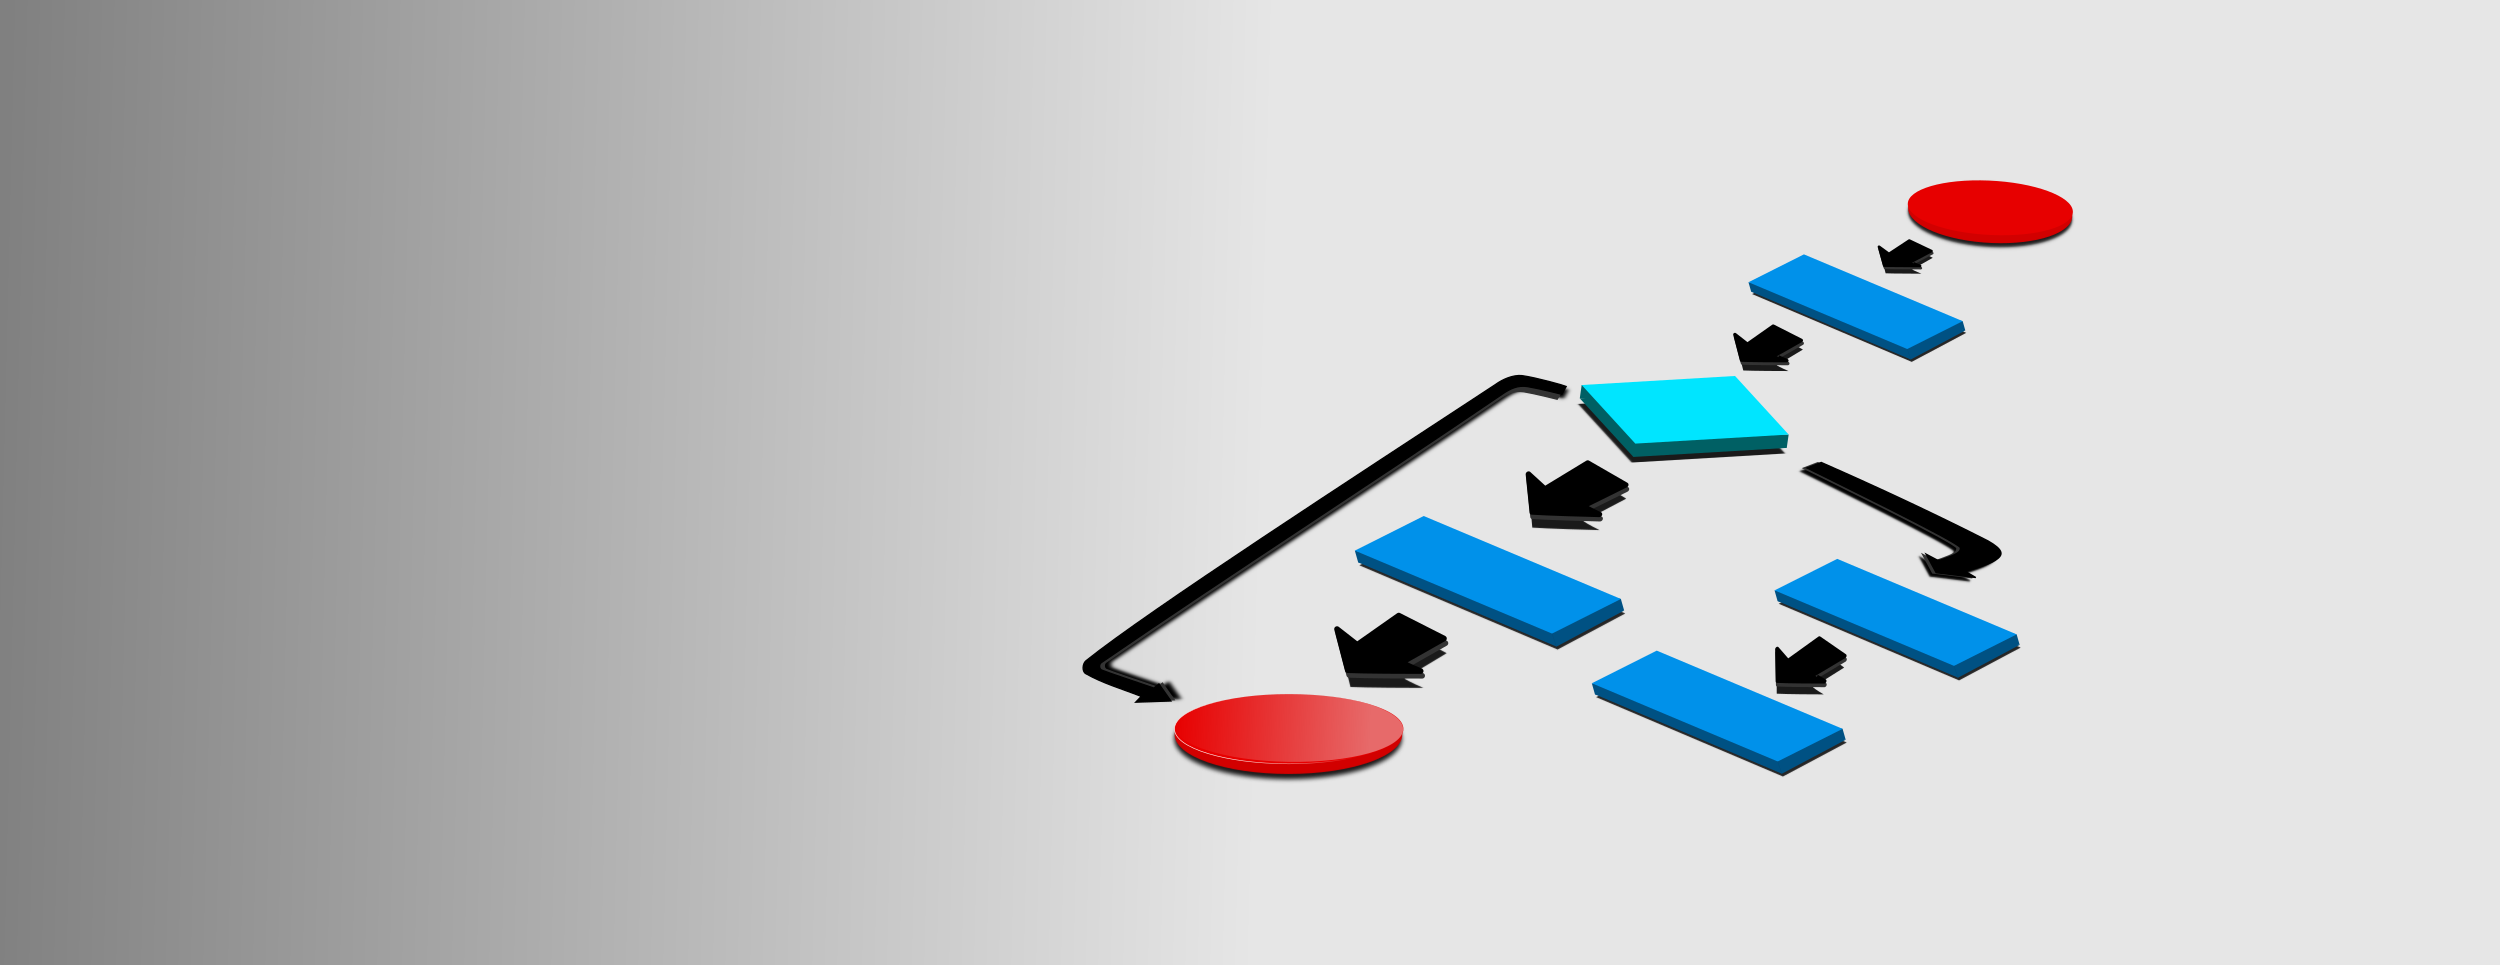
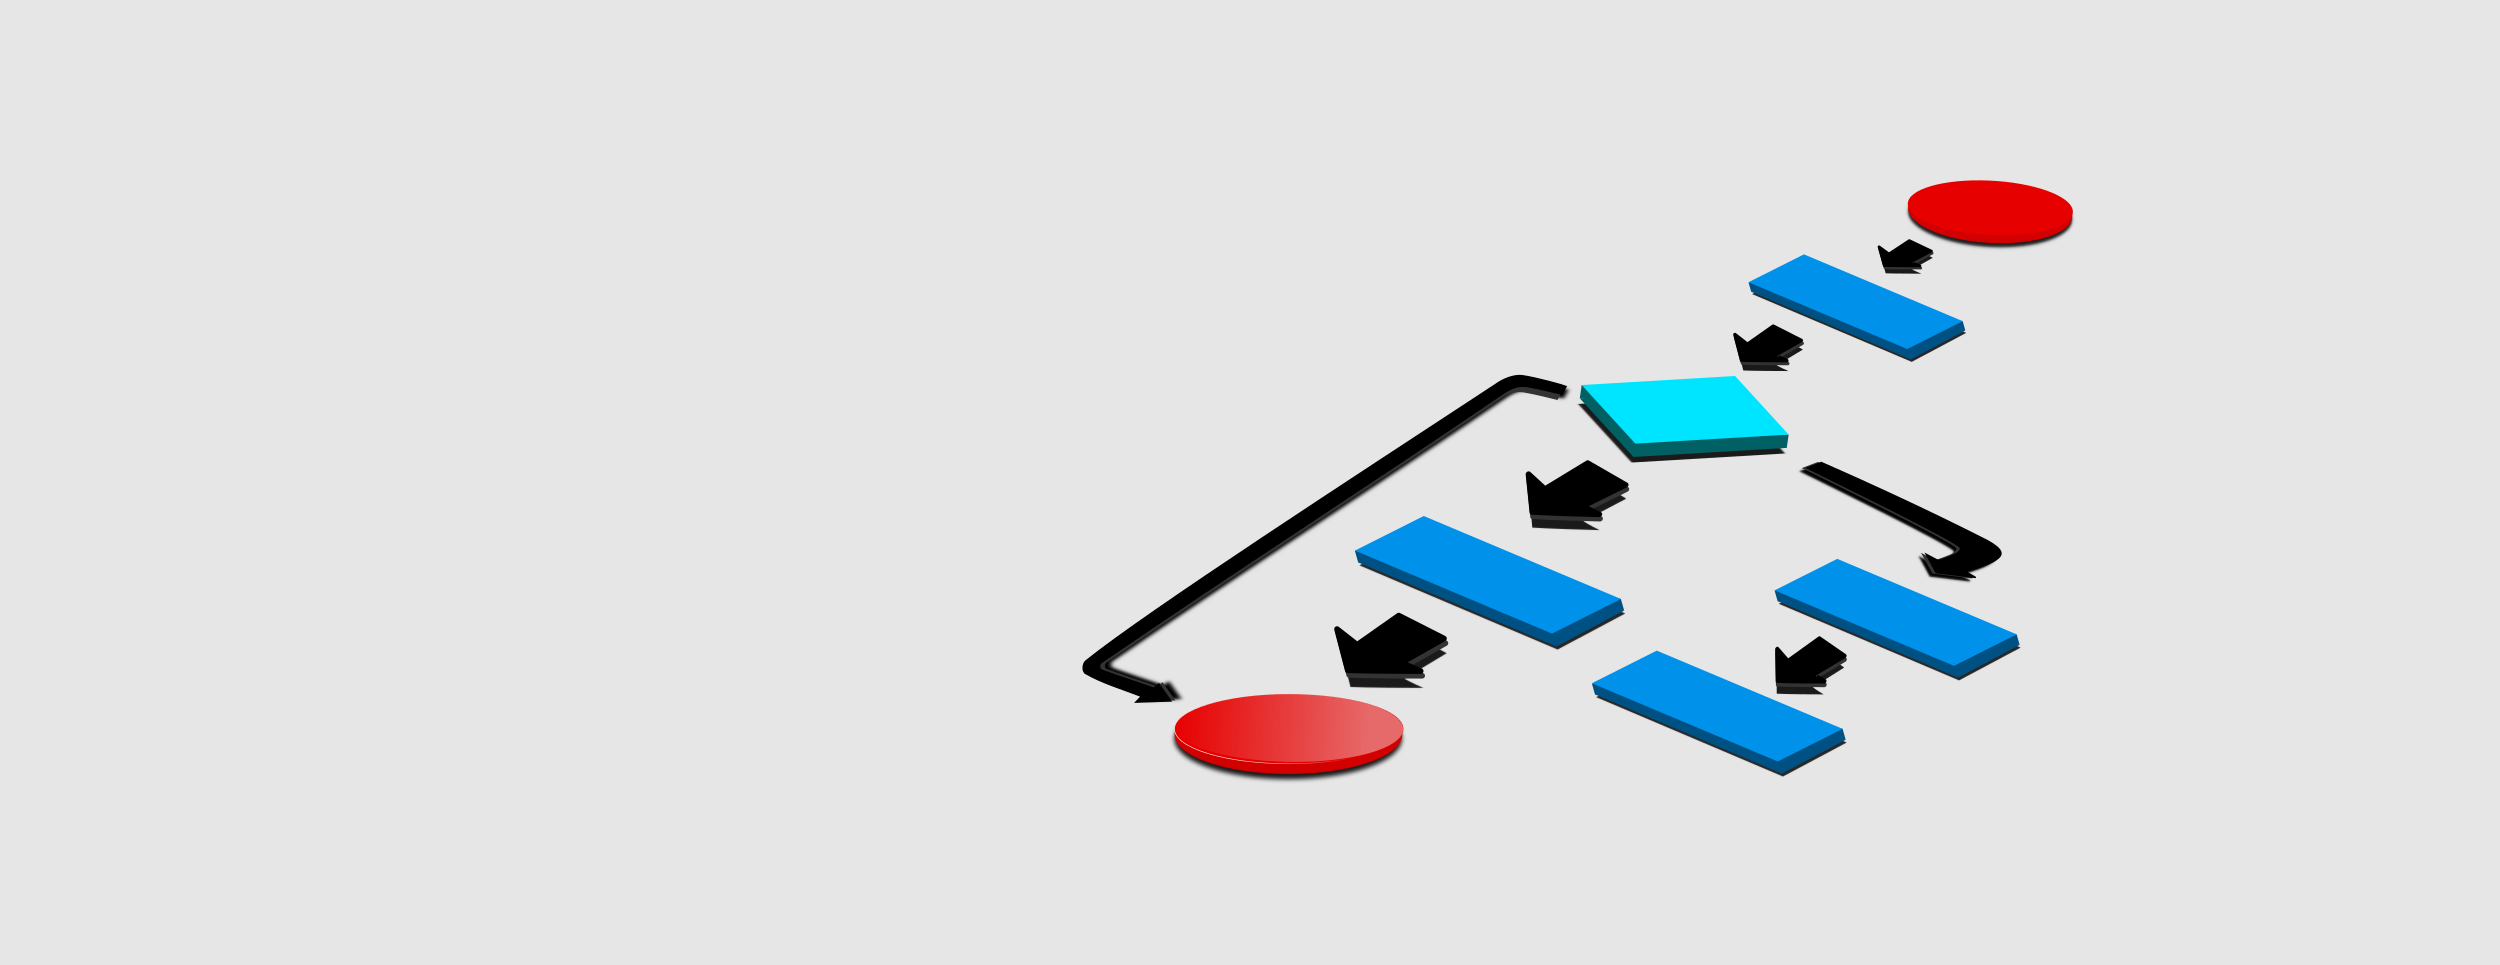
<svg xmlns="http://www.w3.org/2000/svg" xmlns:ns1="http://www.openswatchbook.org/uri/2009/osb" xmlns:xlink="http://www.w3.org/1999/xlink" width="500" height="193" viewBox="0 0 132.292 51.065" version="1.1" id="svg8">
  <defs id="defs2">
-     <linearGradient id="linearGradient1342">
-       <stop style="stop-color:#808080;stop-opacity:1;" offset="0" id="stop1338" />
-       <stop style="stop-color:#e6e6e6;stop-opacity:1" offset="1" id="stop1340" />
-     </linearGradient>
    <linearGradient id="linearGradient6222">
      <stop style="stop-color:#e6e6e6;stop-opacity:1;" offset="0" id="stop6218" />
      <stop style="stop-color:#e6e6e6;stop-opacity:0;" offset="1" id="stop6220" />
    </linearGradient>
    <linearGradient id="linearGradient6190">
      <stop style="stop-color:#fff3f0;stop-opacity:1;" offset="0" id="stop6186" />
      <stop style="stop-color:#fff3f0;stop-opacity:0;" offset="1" id="stop6188" />
    </linearGradient>
    <linearGradient id="linearGradient6136" ns1:paint="solid">
      <stop style="stop-color:#f4d7d7;stop-opacity:1;" offset="0" id="stop6134" />
    </linearGradient>
    <filter style="color-interpolation-filters:sRGB" id="filter4601-9" x="-0.023" width="1.046" y="-0.07" height="1.14">
      <feGaussianBlur stdDeviation="0.374" id="feGaussianBlur4603-3" />
    </filter>
    <filter style="color-interpolation-filters:sRGB" id="filter4568-2" x="-0.008" width="1.016" y="-0.024" height="1.048">
      <feGaussianBlur stdDeviation="0.129" id="feGaussianBlur4570-4" />
    </filter>
    <linearGradient xlink:href="#linearGradient6190" id="linearGradient6192" x1="30.577" y1="270.468" x2="36.376" y2="260.927" gradientUnits="userSpaceOnUse" />
    <linearGradient xlink:href="#linearGradient6222" id="linearGradient6224" x1="36.406" y1="269.821" x2="69.724" y2="270.475" gradientUnits="userSpaceOnUse" gradientTransform="matrix(0.9999961,0,0,0.9891277,-105.4786,-536.7367)" />
    <symbol id="RightAndDownArrow">
      <path d="M 14.817,14.817 H 6.35 L 3.44,11.906 h 6.35 L 3.704,5.821 5.821,3.704 11.906,9.79 v -6.35 L 14.817,6.35 Z" style="stroke:none;stroke-width:0.265" id="path8171" />
    </symbol>
    <filter style="color-interpolation-filters:sRGB" id="filter6372-9-1" x="-0.007" width="1.014" y="-0.019" height="1.038">
      <feGaussianBlur stdDeviation="0.209" id="feGaussianBlur6374-0-3" />
    </filter>
    <filter style="color-interpolation-filters:sRGB" id="filter4601-6" x="-0.023" width="1.046" y="-0.07" height="1.14">
      <feGaussianBlur stdDeviation="0.374" id="feGaussianBlur4603-5" />
    </filter>
    <filter style="color-interpolation-filters:sRGB" id="filter4568-7" x="-0.008" width="1.016" y="-0.024" height="1.048">
      <feGaussianBlur stdDeviation="0.129" id="feGaussianBlur4570-8" />
    </filter>
    <filter style="color-interpolation-filters:sRGB" id="filter12619" x="-0.007" width="1.014" y="-0.019" height="1.038">
      <feGaussianBlur stdDeviation="0.154" id="feGaussianBlur12621" />
    </filter>
    <filter style="color-interpolation-filters:sRGB" id="filter6372-9-1-0" x="-0.007" width="1.014" y="-0.019" height="1.038">
      <feGaussianBlur stdDeviation="0.209" id="feGaussianBlur6374-0-3-5" />
    </filter>
    <filter style="color-interpolation-filters:sRGB" id="filter6372-9-1-0-2" x="-0.007" width="1.014" y="-0.019" height="1.038">
      <feGaussianBlur stdDeviation="0.209" id="feGaussianBlur6374-0-3-5-3" />
    </filter>
    <filter style="color-interpolation-filters:sRGB" id="filter6372-9-1-0-2-7" x="-0.007" width="1.014" y="-0.019" height="1.038">
      <feGaussianBlur stdDeviation="0.209" id="feGaussianBlur6374-0-3-5-3-6" />
    </filter>
    <linearGradient xlink:href="#linearGradient6222" id="linearGradient13039" gradientUnits="userSpaceOnUse" gradientTransform="matrix(0.9999961,0,0,0.9891277,-105.4786,-536.7367)" x1="36.406" y1="269.821" x2="69.724" y2="270.475" />
    <filter style="color-interpolation-filters:sRGB" id="filter13225" x="-0.018" width="1.036" y="-0.035" height="1.07">
      <feGaussianBlur stdDeviation="0.121" id="feGaussianBlur13227" />
    </filter>
    <filter style="color-interpolation-filters:sRGB" id="filter13225-7" x="-0.018" width="1.036" y="-0.035" height="1.07">
      <feGaussianBlur stdDeviation="0.121" id="feGaussianBlur13227-2" />
    </filter>
    <filter style="color-interpolation-filters:sRGB" id="filter13225-7-4" x="-0.018" width="1.036" y="-0.035" height="1.07">
      <feGaussianBlur stdDeviation="0.121" id="feGaussianBlur13227-2-1" />
    </filter>
    <filter style="color-interpolation-filters:sRGB" id="filter13225-7-4-1" x="-0.018" width="1.036" y="-0.035" height="1.07">
      <feGaussianBlur stdDeviation="0.121" id="feGaussianBlur13227-2-1-2" />
    </filter>
    <filter style="color-interpolation-filters:sRGB" id="filter13225-0" x="-0.018" width="1.036" y="-0.035" height="1.07">
      <feGaussianBlur stdDeviation="0.121" id="feGaussianBlur13227-22" />
    </filter>
    <filter style="color-interpolation-filters:sRGB" id="filter13528" x="-0.02" width="1.04" y="-0.03" height="1.06">
      <feGaussianBlur stdDeviation="0.335" id="feGaussianBlur13530" />
    </filter>
    <filter style="color-interpolation-filters:sRGB" id="filter1058" x="-0.01" width="1.021" y="-0.014" height="1.029">
      <feGaussianBlur stdDeviation="0.432" id="feGaussianBlur1060" />
    </filter>
-     <linearGradient xlink:href="#linearGradient1342" id="linearGradient1344" x1="-0.132" y1="271.071" x2="66.931" y2="272.691" gradientUnits="userSpaceOnUse" />
  </defs>
  <g id="layer1" transform="translate(0,-245.9354)">
-     <rect style="opacity:1;fill:url(#linearGradient1344);fill-opacity:1;stroke:#000000;stroke-width:0.265;stroke-opacity:0" id="rect1298" width="132.556" height="51.858" x="0" y="245.142" />
+     <rect style="opacity:1;fill:#e6e6e6;fill-opacity:1;stroke:#000000;stroke-width:0.265;stroke-opacity:0" id="rect1298" width="132.556" height="51.858" x="0" y="245.142" />
    <g id="g13037" transform="matrix(0.3114172,0,0,0.2861568,52.61051,207.1121)">
      <ellipse transform="matrix(0.9940126,0,0,1.160186,-254.5474,52.65781)" ry="6.441" rx="19.453" cy="189.315" cx="306.321" id="path4535-0-9-7" style="fill:#1a1a1a;fill-opacity:1;stroke-width:0.101;filter:url(#filter4601-9)" />
      <ellipse transform="matrix(0.9942218,0,0,1.131857,-254.5542,57.22976)" ry="6.441" rx="19.453" cy="189.315" cx="306.321" id="path4535-0-1" style="fill:#d20000;fill-opacity:1;stroke-width:0.101;filter:url(#filter4568-2)" />
      <ellipse ry="6.441" rx="19.453" cy="270.468" cx="50.08" id="path4535-2" style="opacity:1;fill:#e70000;fill-opacity:1;stroke:url(#linearGradient6192);stroke-width:0.11;stroke-miterlimit:4;stroke-dasharray:none;stroke-opacity:1" />
      <ellipse transform="matrix(-0.9998242,-0.01874932,0.01916376,-0.9998164,0,0)" ry="6.371" rx="19.453" cy="-269.202" cx="-55.208" id="path4535-2-5" style="opacity:0.46;fill:url(#linearGradient13039);fill-opacity:1;stroke:none;stroke-width:0.109;stroke-miterlimit:4;stroke-dasharray:none;stroke-opacity:1" />
    </g>
    <g id="g12628" transform="matrix(0.2923791,0.03921578,-0.08490027,0.2793778,40.51567,198.2797)">
      <rect transform="matrix(0.9794604,-0.2016365,0.7988978,0.6014667,0,0.5291667)" y="339.885" x="-62.6" height="15.552" width="26.736" id="rect12418-5-0-3" style="opacity:1;fill:#1a1a1a;fill-opacity:1;stroke:none;stroke-width:0.126;stroke-linecap:butt;stroke-linejoin:bevel;stroke-miterlimit:4;stroke-dasharray:none;stroke-opacity:1;filter:url(#filter12619)" />
      <rect transform="matrix(0.9794604,-0.2016365,0.7988979,0.6014667,0,0)" y="339.194" x="-62.037" height="15.552" width="26.736" id="rect12418-5-0" style="opacity:1;fill:#006064;fill-opacity:1;stroke:none;stroke-width:0.126;stroke-linecap:butt;stroke-linejoin:bevel;stroke-miterlimit:4;stroke-dasharray:none;stroke-opacity:1" />
      <rect transform="matrix(0.9908442,-0.1350104,0.1491571,0.9888135,0,0)" y="249.584" x="207.871" height="2.503" width="5.31" id="rect12600" style="opacity:1;fill:#006064;fill-opacity:1;stroke:none;stroke-width:0.092;stroke-linecap:butt;stroke-linejoin:bevel;stroke-miterlimit:4;stroke-dasharray:none;stroke-opacity:1" />
      <rect transform="matrix(0.9908442,-0.1350104,0.1491571,0.9888135,0,0)" y="240.444" x="175.589" height="2.502" width="5.187" id="rect12602" style="opacity:1;fill:#006064;fill-opacity:1;stroke:none;stroke-width:0.118;stroke-linecap:butt;stroke-linejoin:bevel;stroke-miterlimit:4;stroke-dasharray:none;stroke-opacity:1" />
      <rect transform="matrix(0.9794604,-0.2016365,0.7988979,0.6014667,0,0)" y="335.862" x="-59.7" height="15.552" width="26.736" id="rect12418" style="opacity:1;fill:#00e5ff;fill-opacity:1;stroke:none;stroke-width:0.126;stroke-linecap:butt;stroke-linejoin:bevel;stroke-miterlimit:4;stroke-dasharray:none;stroke-opacity:1" />
    </g>
    <g id="g6382-4-0" transform="matrix(0.2193084,0.0452653,0.06188885,0.2188617,25.96622,205.6655)">
      <rect transform="matrix(0.9704403,0.2413414,-0.8409224,0.5411556,13.81269,-5.91754)" y="183.524" x="415.659" height="19.118" width="37.084" id="rect6243-7-0-0-3" style="opacity:0.94;fill:#1a1a1a;fill-opacity:1;stroke:none;stroke-width:0.103;stroke-miterlimit:4;stroke-dasharray:none;stroke-opacity:1;filter:url(#filter6372-9-1)" />
      <rect transform="matrix(0.9704403,0.2413414,-0.8409224,0.5411556,0,0)" y="170.337" x="418.395" height="19.118" width="37.084" id="rect6243-7-1-2" style="opacity:1;fill:#005183;fill-opacity:1;stroke:none;stroke-width:0.103;stroke-miterlimit:4;stroke-dasharray:none;stroke-opacity:1" />
      <rect y="199.857" x="295.031" height="2.248" width="3.744" id="rect6339-3-1" style="opacity:1;fill:#005183;fill-opacity:1;stroke:none;stroke-width:0.102;stroke-miterlimit:4;stroke-dasharray:none;stroke-opacity:1" />
      <rect y="201.21" x="246.708" height="2.295" width="3.989" id="rect6341-7-7" style="opacity:1;fill:#005183;fill-opacity:1;stroke:none;stroke-width:0.11;stroke-miterlimit:4;stroke-dasharray:none;stroke-opacity:1" />
      <rect transform="matrix(0.9715265,0.2369309,-0.8491181,0.5282031,0,0)" y="172.714" x="421.593" height="19.109" width="36.89" id="rect6243-4-5" style="opacity:1;fill:#0091ea;fill-opacity:1;stroke:none;stroke-width:0.103;stroke-miterlimit:4;stroke-dasharray:none;stroke-opacity:1" />
      <path id="path6343-1-6" d="m 282.547,209.951 0.152,2.446 v 0 0" style="fill:none;fill-opacity:1;stroke:#004a79;stroke-width:0.12;stroke-linecap:butt;stroke-linejoin:bevel;stroke-miterlimit:4;stroke-dasharray:none;stroke-opacity:0.826" />
    </g>
    <g id="g4608-5" transform="matrix(0.2244854,0.00947371,0.01146115,0.223753,34.41227,212.0974)">
      <ellipse transform="matrix(0.9940126,0,0,1.160186,1.683287,-30.40311)" ry="6.441" rx="19.453" cy="189.315" cx="306.321" id="path4535-0-9-9" style="fill:#1a1a1a;fill-opacity:1;stroke-width:0.101;filter:url(#filter4601-6)" />
      <ellipse transform="matrix(0.9942218,0,0,1.131857,1.676446,-25.83116)" ry="6.441" rx="19.453" cy="189.315" cx="306.321" id="path4535-0-2" style="fill:#d20000;fill-opacity:1;stroke-width:0.101;filter:url(#filter4568-7)" />
      <ellipse ry="6.441" rx="19.453" cy="187.407" cx="306.311" id="path4535-7" style="opacity:1;fill:#e70000;fill-opacity:1;stroke:#f52c00;stroke-width:0.101;stroke-opacity:0" />
    </g>
    <g id="g6382-4-0-8" transform="matrix(0.2478989,0.05116639,0.0699571,0.247394,24.02746,213.7444)">
      <g id="g13465">
        <g id="g13473" transform="translate(-24.20501,9.169431)">
          <rect transform="matrix(0.9704403,0.2413414,-0.8409224,0.5411556,13.81269,-5.91754)" y="183.524" x="415.659" height="19.118" width="37.084" id="rect6243-7-0-0-3-5" style="opacity:0.94;fill:#1a1a1a;fill-opacity:1;stroke:none;stroke-width:0.103;stroke-miterlimit:4;stroke-dasharray:none;stroke-opacity:1;filter:url(#filter6372-9-1-0)" />
          <rect transform="matrix(0.9704403,0.2413414,-0.8409224,0.5411556,0,0)" y="170.337" x="418.395" height="19.118" width="37.084" id="rect6243-7-1-2-5" style="opacity:1;fill:#005183;fill-opacity:1;stroke:none;stroke-width:0.103;stroke-miterlimit:4;stroke-dasharray:none;stroke-opacity:1" />
          <rect y="199.857" x="295.031" height="2.248" width="3.744" id="rect6339-3-1-0" style="opacity:1;fill:#005183;fill-opacity:1;stroke:none;stroke-width:0.102;stroke-miterlimit:4;stroke-dasharray:none;stroke-opacity:1" />
          <rect y="201.21" x="246.708" height="2.295" width="3.989" id="rect6341-7-7-7" style="opacity:1;fill:#005183;fill-opacity:1;stroke:none;stroke-width:0.11;stroke-miterlimit:4;stroke-dasharray:none;stroke-opacity:1" />
          <rect transform="matrix(0.9715265,0.2369309,-0.8491181,0.5282031,0,0)" y="172.715" x="421.593" height="19.109" width="36.89" id="rect6243-4-5-3" style="opacity:1;fill:#0091ea;fill-opacity:1;stroke:none;stroke-width:0.103;stroke-miterlimit:4;stroke-dasharray:none;stroke-opacity:1" />
          <path id="path6343-1-6-8" d="m 282.547,209.951 0.152,2.446 v 0 0" style="fill:none;fill-opacity:1;stroke:#004a79;stroke-width:0.12;stroke-linecap:butt;stroke-linejoin:bevel;stroke-miterlimit:4;stroke-dasharray:none;stroke-opacity:0.826" />
        </g>
      </g>
    </g>
    <g id="g6382-4-0-8-0" transform="matrix(0.2567616,0.05299565,0.07245814,0.2562386,5.082638,217.6521)">
      <g id="g13378" transform="translate(5.299757,-1.849781)">
        <rect style="opacity:0.94;fill:#1a1a1a;fill-opacity:1;stroke:none;stroke-width:0.103;stroke-miterlimit:4;stroke-dasharray:none;stroke-opacity:1;filter:url(#filter6372-9-1-0-2)" id="rect6243-7-0-0-3-5-7" width="37.084" height="19.118" x="415.659" y="183.524" transform="matrix(0.9704403,0.2413414,-0.8409224,0.5411556,13.81269,-5.91754)" />
        <rect style="opacity:1;fill:#005183;fill-opacity:1;stroke:none;stroke-width:0.103;stroke-miterlimit:4;stroke-dasharray:none;stroke-opacity:1" id="rect6243-7-1-2-5-7" width="37.084" height="19.118" x="418.395" y="170.337" transform="matrix(0.9704403,0.2413414,-0.8409224,0.5411556,0,0)" />
        <rect style="opacity:1;fill:#005183;fill-opacity:1;stroke:none;stroke-width:0.102;stroke-miterlimit:4;stroke-dasharray:none;stroke-opacity:1" id="rect6339-3-1-0-7" width="3.744" height="2.248" x="295.031" y="199.857" />
        <rect style="opacity:1;fill:#005183;fill-opacity:1;stroke:none;stroke-width:0.11;stroke-miterlimit:4;stroke-dasharray:none;stroke-opacity:1" id="rect6341-7-7-7-6" width="3.989" height="2.295" x="246.708" y="201.21" />
        <rect style="opacity:1;fill:#0091ea;fill-opacity:1;stroke:none;stroke-width:0.103;stroke-miterlimit:4;stroke-dasharray:none;stroke-opacity:1" id="rect6243-4-5-3-9" width="36.89" height="19.109" x="421.593" y="172.714" transform="matrix(0.9715265,0.2369309,-0.8491181,0.5282031,0,0)" />
        <path style="fill:none;fill-opacity:1;stroke:#004a79;stroke-width:0.12;stroke-linecap:butt;stroke-linejoin:bevel;stroke-miterlimit:4;stroke-dasharray:none;stroke-opacity:0.826" d="m 282.547,209.951 0.152,2.446 v 0 0" id="path6343-1-6-8-1" />
      </g>
    </g>
    <g id="g6382-4-0-8-0-2" transform="matrix(0.2723882,0.056221,0.07686799,0.2718335,-10.97325,206.5066)">
      <rect transform="matrix(0.9704403,0.2413414,-0.8409224,0.5411556,13.81269,-5.91754)" y="183.524" x="415.659" height="19.118" width="37.084" id="rect6243-7-0-0-3-5-7-7" style="opacity:0.94;fill:#1a1a1a;fill-opacity:1;stroke:none;stroke-width:0.103;stroke-miterlimit:4;stroke-dasharray:none;stroke-opacity:1;filter:url(#filter6372-9-1-0-2-7)" />
      <rect transform="matrix(0.9704403,0.2413414,-0.8409224,0.5411556,0,0)" y="170.337" x="418.395" height="19.118" width="37.084" id="rect6243-7-1-2-5-7-1" style="opacity:1;fill:#005183;fill-opacity:1;stroke:none;stroke-width:0.103;stroke-miterlimit:4;stroke-dasharray:none;stroke-opacity:1" />
      <rect y="199.857" x="295.031" height="2.248" width="3.744" id="rect6339-3-1-0-7-5" style="opacity:1;fill:#005183;fill-opacity:1;stroke:none;stroke-width:0.102;stroke-miterlimit:4;stroke-dasharray:none;stroke-opacity:1" />
      <rect y="201.21" x="246.708" height="2.295" width="3.989" id="rect6341-7-7-7-6-88" style="opacity:1;fill:#005183;fill-opacity:1;stroke:none;stroke-width:0.11;stroke-miterlimit:4;stroke-dasharray:none;stroke-opacity:1" />
      <rect transform="matrix(0.9715265,0.2369309,-0.8491181,0.5282031,0,0)" y="172.714" x="421.593" height="19.109" width="36.89" id="rect6243-4-5-3-9-4" style="opacity:1;fill:#0091ea;fill-opacity:1;stroke:none;stroke-width:0.103;stroke-miterlimit:4;stroke-dasharray:none;stroke-opacity:1" />
      <path id="path6343-1-6-8-1-5" d="m 282.547,209.951 0.152,2.446 v 0 0" style="fill:none;fill-opacity:1;stroke:#004a79;stroke-width:0.12;stroke-linecap:butt;stroke-linejoin:bevel;stroke-miterlimit:4;stroke-dasharray:none;stroke-opacity:0.826" />
    </g>
    <g id="g13245" transform="matrix(0.2199605,0,0,0.2193075,52.99685,218.9131)">
      <g id="g13370" transform="translate(-5.299506,-2.387711)">
        <path style="fill:#1a1a1a;fill-opacity:1;stroke:none;stroke-width:0.845;stroke-linecap:round;stroke-linejoin:round;stroke-miterlimit:4;stroke-dasharray:none;stroke-opacity:1;filter:url(#filter13225)" d="m 183.777,214.331 -1.601,-6.158 3.008,2.354 6.205,-4.376 6.744,3.433 -6.3,3.576 c -0.03,0.001 1.094,0.606 2.826,1.299 -8.225,-0.006 -10.881,-0.129 -10.881,-0.129 z" id="path13041-6-5-8-2" transform="matrix(1,0,0,1.065456,-0.03307292,-13.36163)" />
        <path style="fill:#333333;fill-opacity:1;stroke:#333333;stroke-width:0.845;stroke-linecap:round;stroke-linejoin:round;stroke-miterlimit:4;stroke-dasharray:none;stroke-opacity:1" d="m 183.56,213.189 -1.601,-6.158 3.008,2.354 6.205,-4.376 6.744,3.433 -6.3,3.576 c -0.03,10e-4 1.094,0.606 2.826,1.299 -8.225,-0.006 -10.881,-0.129 -10.881,-0.129 z" id="path13041-6-5-8" />
        <path style="fill:#000000;fill-opacity:1;stroke:#000000;stroke-width:0.845;stroke-linecap:round;stroke-linejoin:round;stroke-miterlimit:4;stroke-dasharray:none;stroke-opacity:1" d="m 183.34,212.489 -1.601,-6.158 3.008,2.354 6.205,-4.376 6.744,3.433 -6.3,3.576 c -0.03,0.001 1.094,0.606 2.826,1.299 -8.225,-0.006 -10.881,-0.129 -10.881,-0.129 z" id="path13041-6-3" />
      </g>
    </g>
    <g transform="matrix(0.3280498,0.00803288,-0.05167311,0.3258106,31.91606,202.3305)" id="g13245-1">
      <path transform="matrix(1,0,0,1.065456,-0.03307292,-13.36163)" id="path13041-6-5-8-2-3" d="m 183.777,214.331 -1.601,-6.158 3.008,2.354 6.205,-4.376 6.744,3.433 -6.3,3.576 c -0.03,0.001 1.094,0.606 2.826,1.299 -8.225,-0.006 -10.881,-0.129 -10.881,-0.129 z" style="fill:#1a1a1a;fill-opacity:1;stroke:none;stroke-width:0.845;stroke-linecap:round;stroke-linejoin:round;stroke-miterlimit:4;stroke-dasharray:none;stroke-opacity:1;filter:url(#filter13225-7)" />
      <path id="path13041-6-5-8-4" d="m 183.56,213.189 -1.601,-6.158 3.008,2.354 6.205,-4.376 6.744,3.433 -6.3,3.576 c -0.03,10e-4 1.094,0.606 2.826,1.299 -8.225,-0.006 -10.881,-0.129 -10.881,-0.129 z" style="fill:#333333;fill-opacity:1;stroke:#333333;stroke-width:0.845;stroke-linecap:round;stroke-linejoin:round;stroke-miterlimit:4;stroke-dasharray:none;stroke-opacity:1" />
      <path id="path13041-6-3-9" d="m 183.34,212.489 -1.601,-6.158 3.008,2.354 6.205,-4.376 6.744,3.433 -6.3,3.576 c -0.03,0.001 1.094,0.606 2.826,1.299 -8.225,-0.006 -10.881,-0.129 -10.881,-0.129 z" style="fill:#000000;fill-opacity:1;stroke:#000000;stroke-width:0.845;stroke-linecap:round;stroke-linejoin:round;stroke-miterlimit:4;stroke-dasharray:none;stroke-opacity:1" />
    </g>
    <g transform="matrix(0.3546208,0,0,0.353568,6.302584,206.2723)" id="g13245-1-9">
      <path transform="matrix(1,0,0,1.065456,-0.03307292,-13.36163)" id="path13041-6-5-8-2-3-5" d="m 183.777,214.331 -1.601,-6.158 3.008,2.354 6.205,-4.376 6.744,3.433 -6.3,3.576 c -0.03,0.001 1.094,0.606 2.826,1.299 -8.225,-0.006 -10.881,-0.129 -10.881,-0.129 z" style="fill:#1a1a1a;fill-opacity:1;stroke:none;stroke-width:0.845;stroke-linecap:round;stroke-linejoin:round;stroke-miterlimit:4;stroke-dasharray:none;stroke-opacity:1;filter:url(#filter13225-7-4)" />
      <path id="path13041-6-5-8-4-7" d="m 183.56,213.189 -1.601,-6.158 3.008,2.354 6.205,-4.376 6.744,3.433 -6.3,3.576 c -0.03,10e-4 1.094,0.606 2.826,1.299 -8.225,-0.006 -10.881,-0.129 -10.881,-0.129 z" style="fill:#333333;fill-opacity:1;stroke:#333333;stroke-width:0.845;stroke-linecap:round;stroke-linejoin:round;stroke-miterlimit:4;stroke-dasharray:none;stroke-opacity:1" />
      <path id="path13041-6-3-9-4" d="m 183.34,212.489 -1.601,-6.158 3.008,2.354 6.205,-4.376 6.744,3.433 -6.3,3.576 c -0.03,0.001 1.094,0.606 2.826,1.299 -8.225,-0.006 -10.881,-0.129 -10.881,-0.129 z" style="fill:#000000;fill-opacity:1;stroke:#000000;stroke-width:0.845;stroke-linecap:round;stroke-linejoin:round;stroke-miterlimit:4;stroke-dasharray:none;stroke-opacity:1" />
    </g>
    <g transform="matrix(0.2292875,0,-0.05475968,0.2734729,63.66232,223.8474)" id="g13245-1-9-2">
      <path transform="matrix(1,0,0,1.065456,-0.03307292,-13.36163)" id="path13041-6-5-8-2-3-5-1" d="m 183.777,214.331 -1.601,-6.158 3.008,2.354 6.205,-4.376 6.744,3.433 -6.3,3.576 c -0.03,0.001 1.094,0.606 2.826,1.299 -8.225,-0.006 -10.881,-0.129 -10.881,-0.129 z" style="fill:#1a1a1a;fill-opacity:1;stroke:none;stroke-width:0.845;stroke-linecap:round;stroke-linejoin:round;stroke-miterlimit:4;stroke-dasharray:none;stroke-opacity:1;filter:url(#filter13225-7-4-1)" />
      <path id="path13041-6-5-8-4-7-6" d="m 183.56,213.189 -1.601,-6.158 3.008,2.354 6.205,-4.376 6.744,3.433 -6.3,3.576 c -0.03,10e-4 1.094,0.606 2.826,1.299 -8.225,-0.006 -10.881,-0.129 -10.881,-0.129 z" style="fill:#333333;fill-opacity:1;stroke:#333333;stroke-width:0.845;stroke-linecap:round;stroke-linejoin:round;stroke-miterlimit:4;stroke-dasharray:none;stroke-opacity:1" />
      <path id="path13041-6-3-9-4-2" d="m 183.34,212.489 -1.601,-6.158 3.008,2.354 6.205,-4.376 6.744,3.433 -6.3,3.576 c -0.03,0.001 1.094,0.606 2.826,1.299 -8.225,-0.006 -10.881,-0.129 -10.881,-0.129 z" style="fill:#000000;fill-opacity:1;stroke:#000000;stroke-width:0.845;stroke-linecap:round;stroke-linejoin:round;stroke-miterlimit:4;stroke-dasharray:none;stroke-opacity:1" />
    </g>
    <g transform="matrix(0.1737747,0,0,0.1622078,67.85129,225.5231)" id="g13245-9">
      <path transform="matrix(1,0,0,1.065456,-0.03307292,-13.36163)" id="path13041-6-5-8-2-7" d="m 183.777,214.331 -1.601,-6.158 3.008,2.354 6.205,-4.376 6.744,3.433 -6.3,3.576 c -0.03,0.001 1.094,0.606 2.826,1.299 -8.225,-0.006 -10.881,-0.129 -10.881,-0.129 z" style="fill:#1a1a1a;fill-opacity:1;stroke:none;stroke-width:0.845;stroke-linecap:round;stroke-linejoin:round;stroke-miterlimit:4;stroke-dasharray:none;stroke-opacity:1;filter:url(#filter13225-0)" />
      <path id="path13041-6-5-8-43" d="m 183.56,213.189 -1.601,-6.158 3.008,2.354 6.205,-4.376 6.744,3.433 -6.3,3.576 c -0.03,10e-4 1.094,0.606 2.826,1.299 -8.225,-0.006 -10.881,-0.129 -10.881,-0.129 z" style="fill:#333333;fill-opacity:1;stroke:#333333;stroke-width:0.845;stroke-linecap:round;stroke-linejoin:round;stroke-miterlimit:4;stroke-dasharray:none;stroke-opacity:1" />
      <path id="path13041-6-3-5" d="m 183.34,212.489 -1.601,-6.158 3.008,2.354 6.205,-4.376 6.744,3.433 -6.3,3.576 c -0.03,0.001 1.094,0.606 2.826,1.299 -8.225,-0.006 -10.881,-0.129 -10.881,-0.129 z" style="fill:#000000;fill-opacity:1;stroke:#000000;stroke-width:0.845;stroke-linecap:round;stroke-linejoin:round;stroke-miterlimit:4;stroke-dasharray:none;stroke-opacity:1" />
    </g>
    <g id="g13535" transform="matrix(0.262428,0.077344,-0.03628244,0.1403693,52.01777,223.1961)">
      <path id="path13442-0-7-0" d="m 196.984,231.192 c 3.135,1.077 32.272,10.354 32.661,12.165 0.389,1.811 -1.177,3.518 -3.114,6.233 l -0.634,0.453 -2.357,-0.906 2.719,5.347 7.523,-2.357 -2.266,-1.088 c 0,0 3.766,-4.266 4.985,-6.798 1.417,-2.945 1.134,-4.719 -2.21,-6.207 -10.657,-3.771 -22.76,-7.293 -34.895,-10.232 z" style="fill:#000000;fill-opacity:1;stroke:#000000;stroke-width:0.513px;stroke-linecap:butt;stroke-linejoin:miter;stroke-opacity:1;filter:url(#filter13528)" />
      <path id="path13442-0-7" d="m 197.301,229.855 c 3.135,1.077 32.272,10.354 32.661,12.165 0.389,1.811 -1.177,3.518 -3.114,6.233 l -0.634,0.453 -2.357,-0.906 2.719,5.347 7.523,-2.357 -2.266,-1.088 c 0,0 3.766,-4.266 4.985,-6.798 1.417,-2.945 1.134,-4.719 -2.21,-6.207 -10.657,-3.771 -22.76,-7.293 -34.895,-10.232 z" style="fill:#333333;fill-opacity:1;stroke:#333333;stroke-width:0.513px;stroke-linecap:butt;stroke-linejoin:miter;stroke-opacity:1" />
      <path id="path13442-0" d="m 197.936,229.402 c 3.135,1.077 32.272,10.354 32.661,12.165 0.389,1.811 -1.177,3.518 -3.114,6.233 l -0.634,0.453 -2.357,-0.906 2.719,5.347 7.523,-2.357 -2.266,-1.088 c 0,0 3.766,-4.266 4.985,-6.798 1.417,-2.945 1.134,-4.719 -2.21,-6.207 -10.657,-3.771 -22.76,-7.293 -34.895,-10.232 z" style="fill:#000000;fill-opacity:1;stroke:#000000;stroke-width:0.513px;stroke-linecap:butt;stroke-linejoin:miter;stroke-opacity:1" />
    </g>
    <g id="g1067" transform="matrix(0.2502009,0,0,0.2334858,50.58024,217.9353)">
      <path id="path174-0-8" d="m 128.483,210.11 c 0,0 -4.709,-1.283 -7.051,-1.693 -1.999,-0.35 -3.553,0.399 -5.341,1.718 -27.897,20.37 -55.636,39.422 -83.021,59.57 -0.568,0.418 -0.449,1.429 0.055,1.65 1.446,0.632 7.143,2.67 10.852,4.015 l 1.026,-0.911 2.48,3.773 -7.298,0.272 1.153,-1.294 c -4.079,-1.693 -7.991,-2.908 -11.499,-5.048 -0.811,-0.494 -0.665,-2.25 0.062,-2.875 12.907,-11.093 56.408,-41.33 84.817,-61.314 1.548,-1.211 3.646,-2.165 5.468,-2.011 3.092,0.452 8.907,2.239 9.22,2.403 z" style="fill:#000000;fill-opacity:1;stroke:#000000;stroke-width:0.292px;stroke-linecap:butt;stroke-linejoin:miter;stroke-opacity:1;filter:url(#filter1058)" />
      <path id="path174-0" d="m 127.173,210.402 c 0,0 -4.709,-1.283 -7.051,-1.693 -1.999,-0.35 -3.553,0.399 -5.341,1.718 -27.897,20.37 -55.636,39.422 -83.021,59.57 -0.568,0.418 -0.449,1.429 0.055,1.65 1.446,0.632 7.143,2.67 10.852,4.015 l 1.026,-0.911 2.48,3.773 -7.298,0.272 1.153,-1.294 c -4.079,-1.693 -7.991,-2.908 -11.499,-5.048 -0.811,-0.494 -0.665,-2.25 0.062,-2.875 12.907,-11.093 56.408,-41.33 84.817,-61.314 1.548,-1.211 3.646,-2.165 5.468,-2.011 3.092,0.452 8.907,2.239 9.22,2.403 z" style="fill:#333333;fill-opacity:1;stroke:#333333;stroke-width:0.292px;stroke-linecap:butt;stroke-linejoin:miter;stroke-opacity:1" />
      <path id="path174" d="m 128.144,209.275 c 0,0 -4.806,-1.309 -7.196,-1.728 -2.04,-0.357 -3.626,0.407 -5.45,1.753 -28.469,20.787 -56.776,40.229 -84.722,60.79 -0.58,0.427 -0.458,1.459 0.056,1.684 1.476,0.645 7.289,2.724 11.074,4.097 l 1.047,-0.93 2.531,3.85 -7.447,0.278 1.177,-1.321 c -4.162,-1.727 -8.154,-2.968 -11.735,-5.151 -0.827,-0.504 -0.679,-2.296 0.063,-2.934 13.171,-11.32 57.564,-42.177 86.555,-62.57 1.579,-1.236 3.721,-2.209 5.58,-2.052 3.156,0.461 9.089,2.285 9.409,2.452 z" style="fill:#000000;fill-opacity:1;stroke:#000000;stroke-width:0.298px;stroke-linecap:butt;stroke-linejoin:miter;stroke-opacity:1" />
    </g>
  </g>
</svg>
